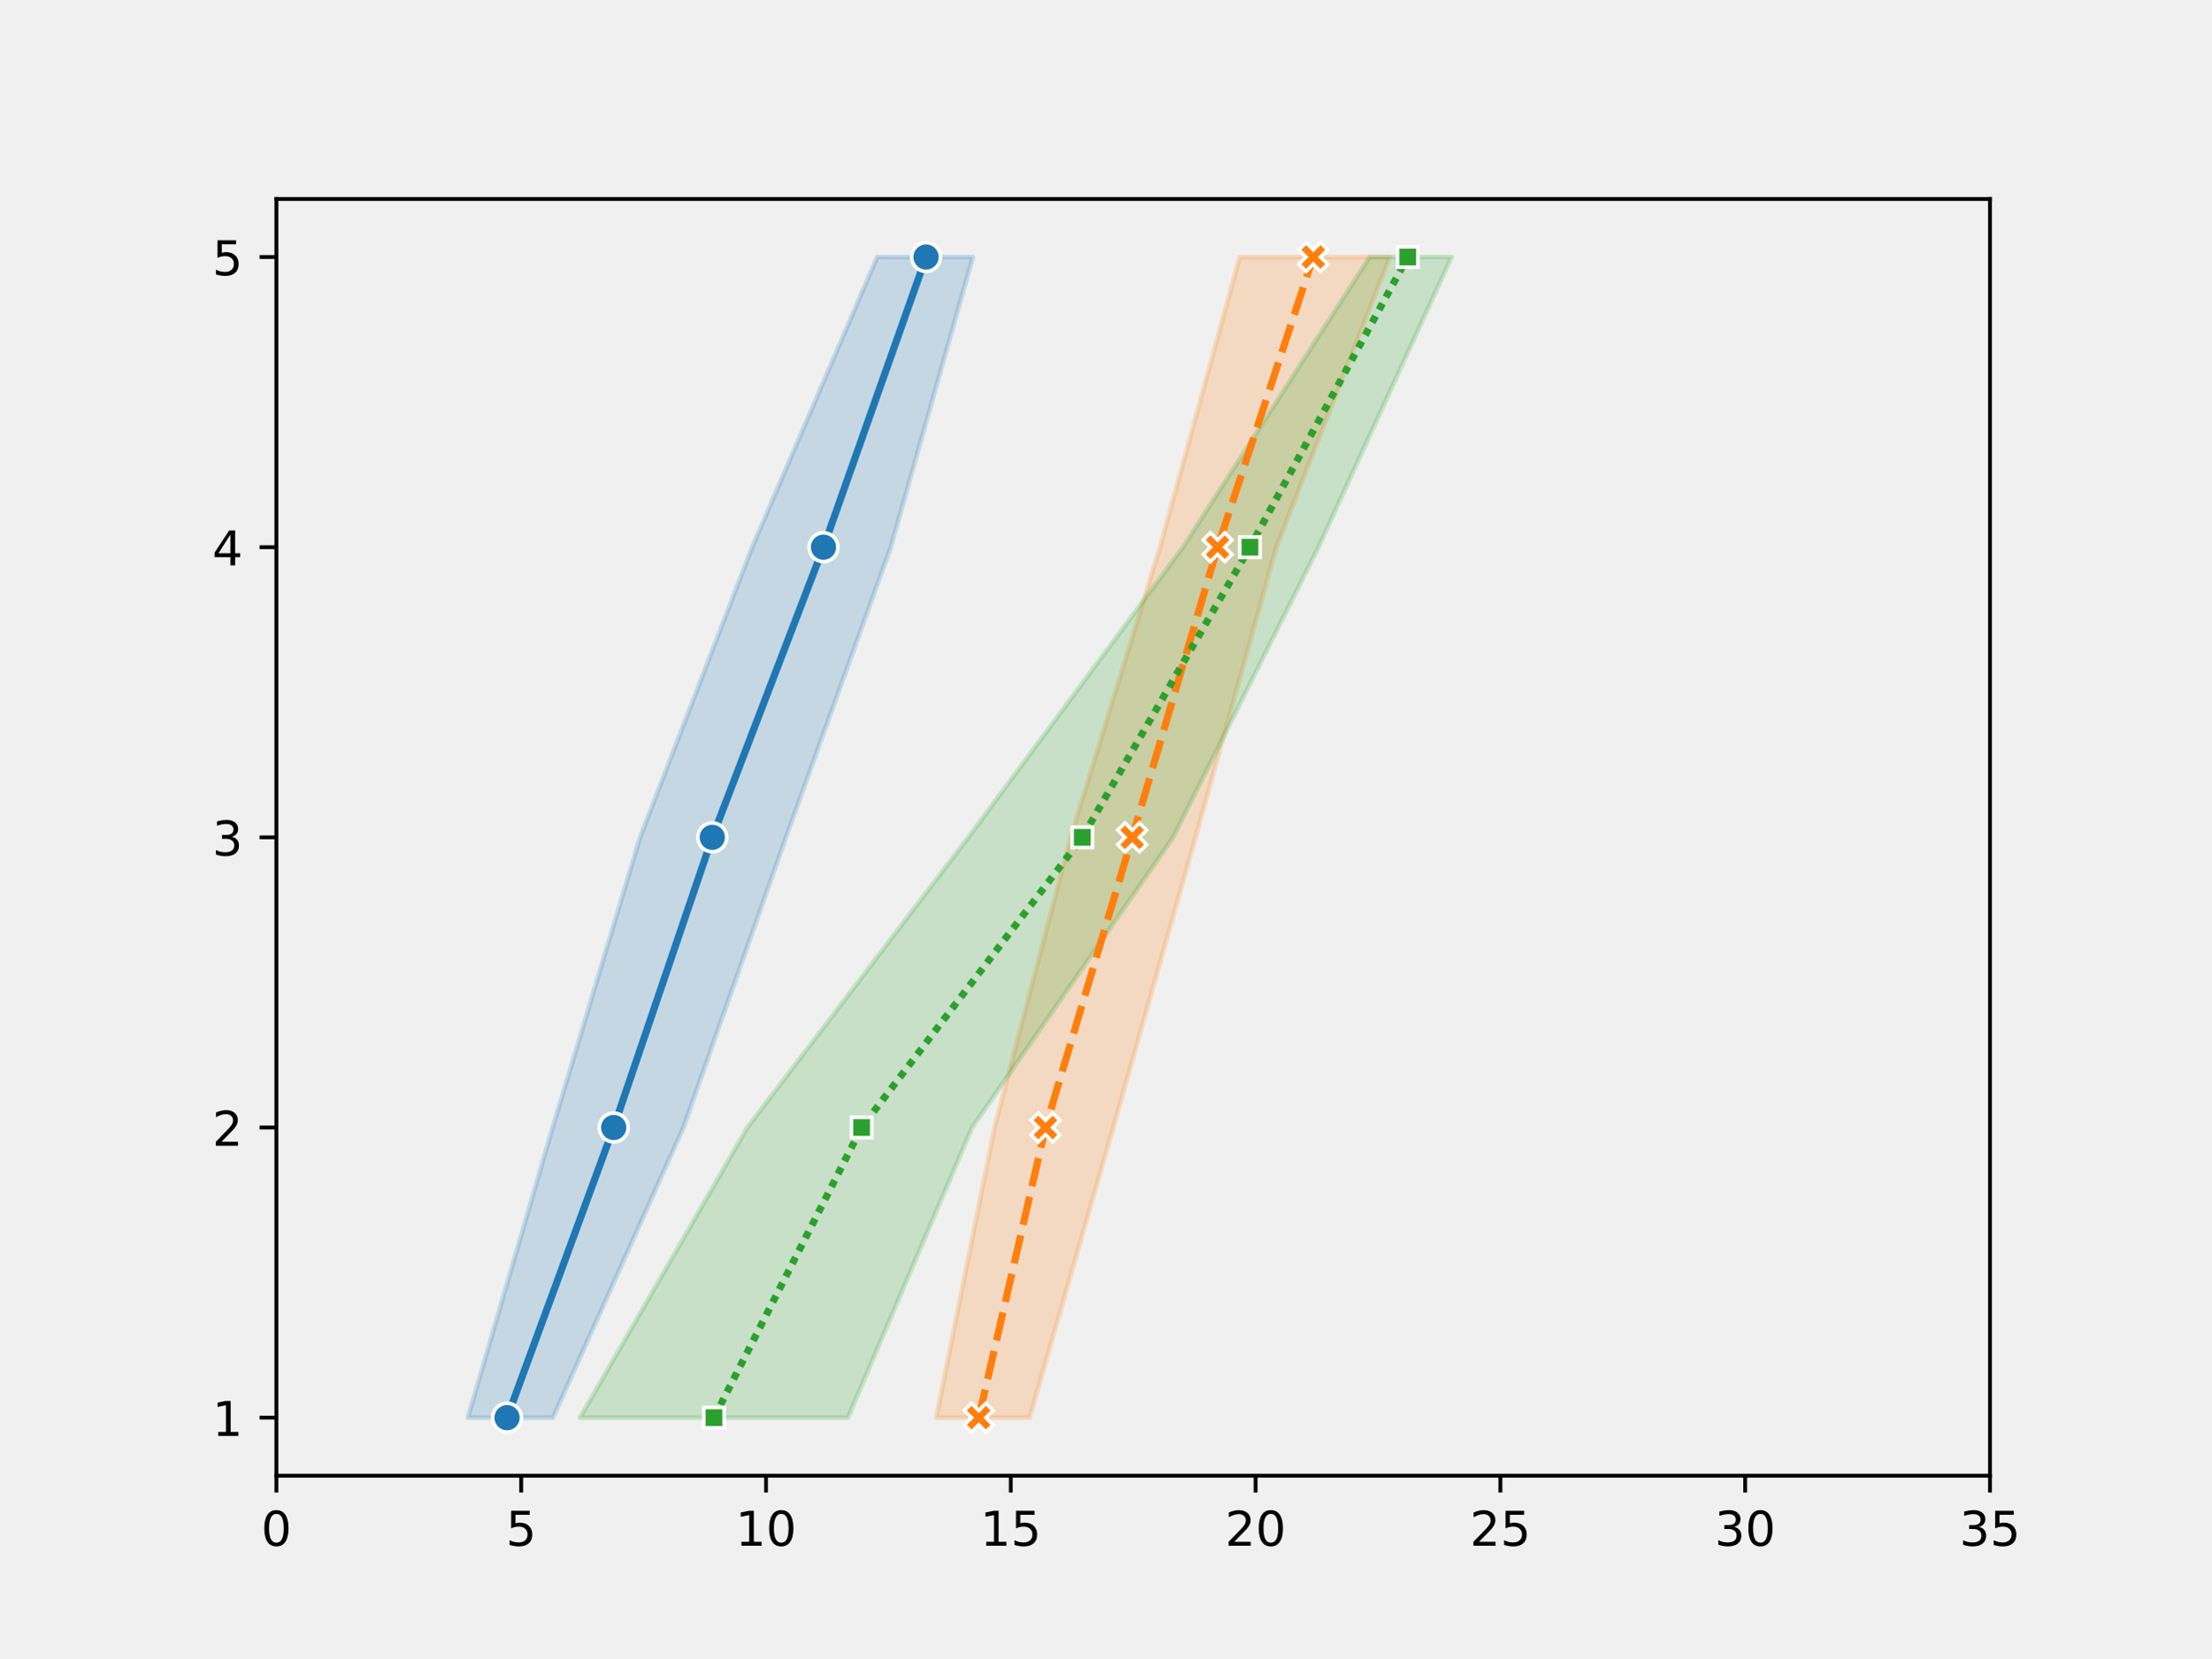
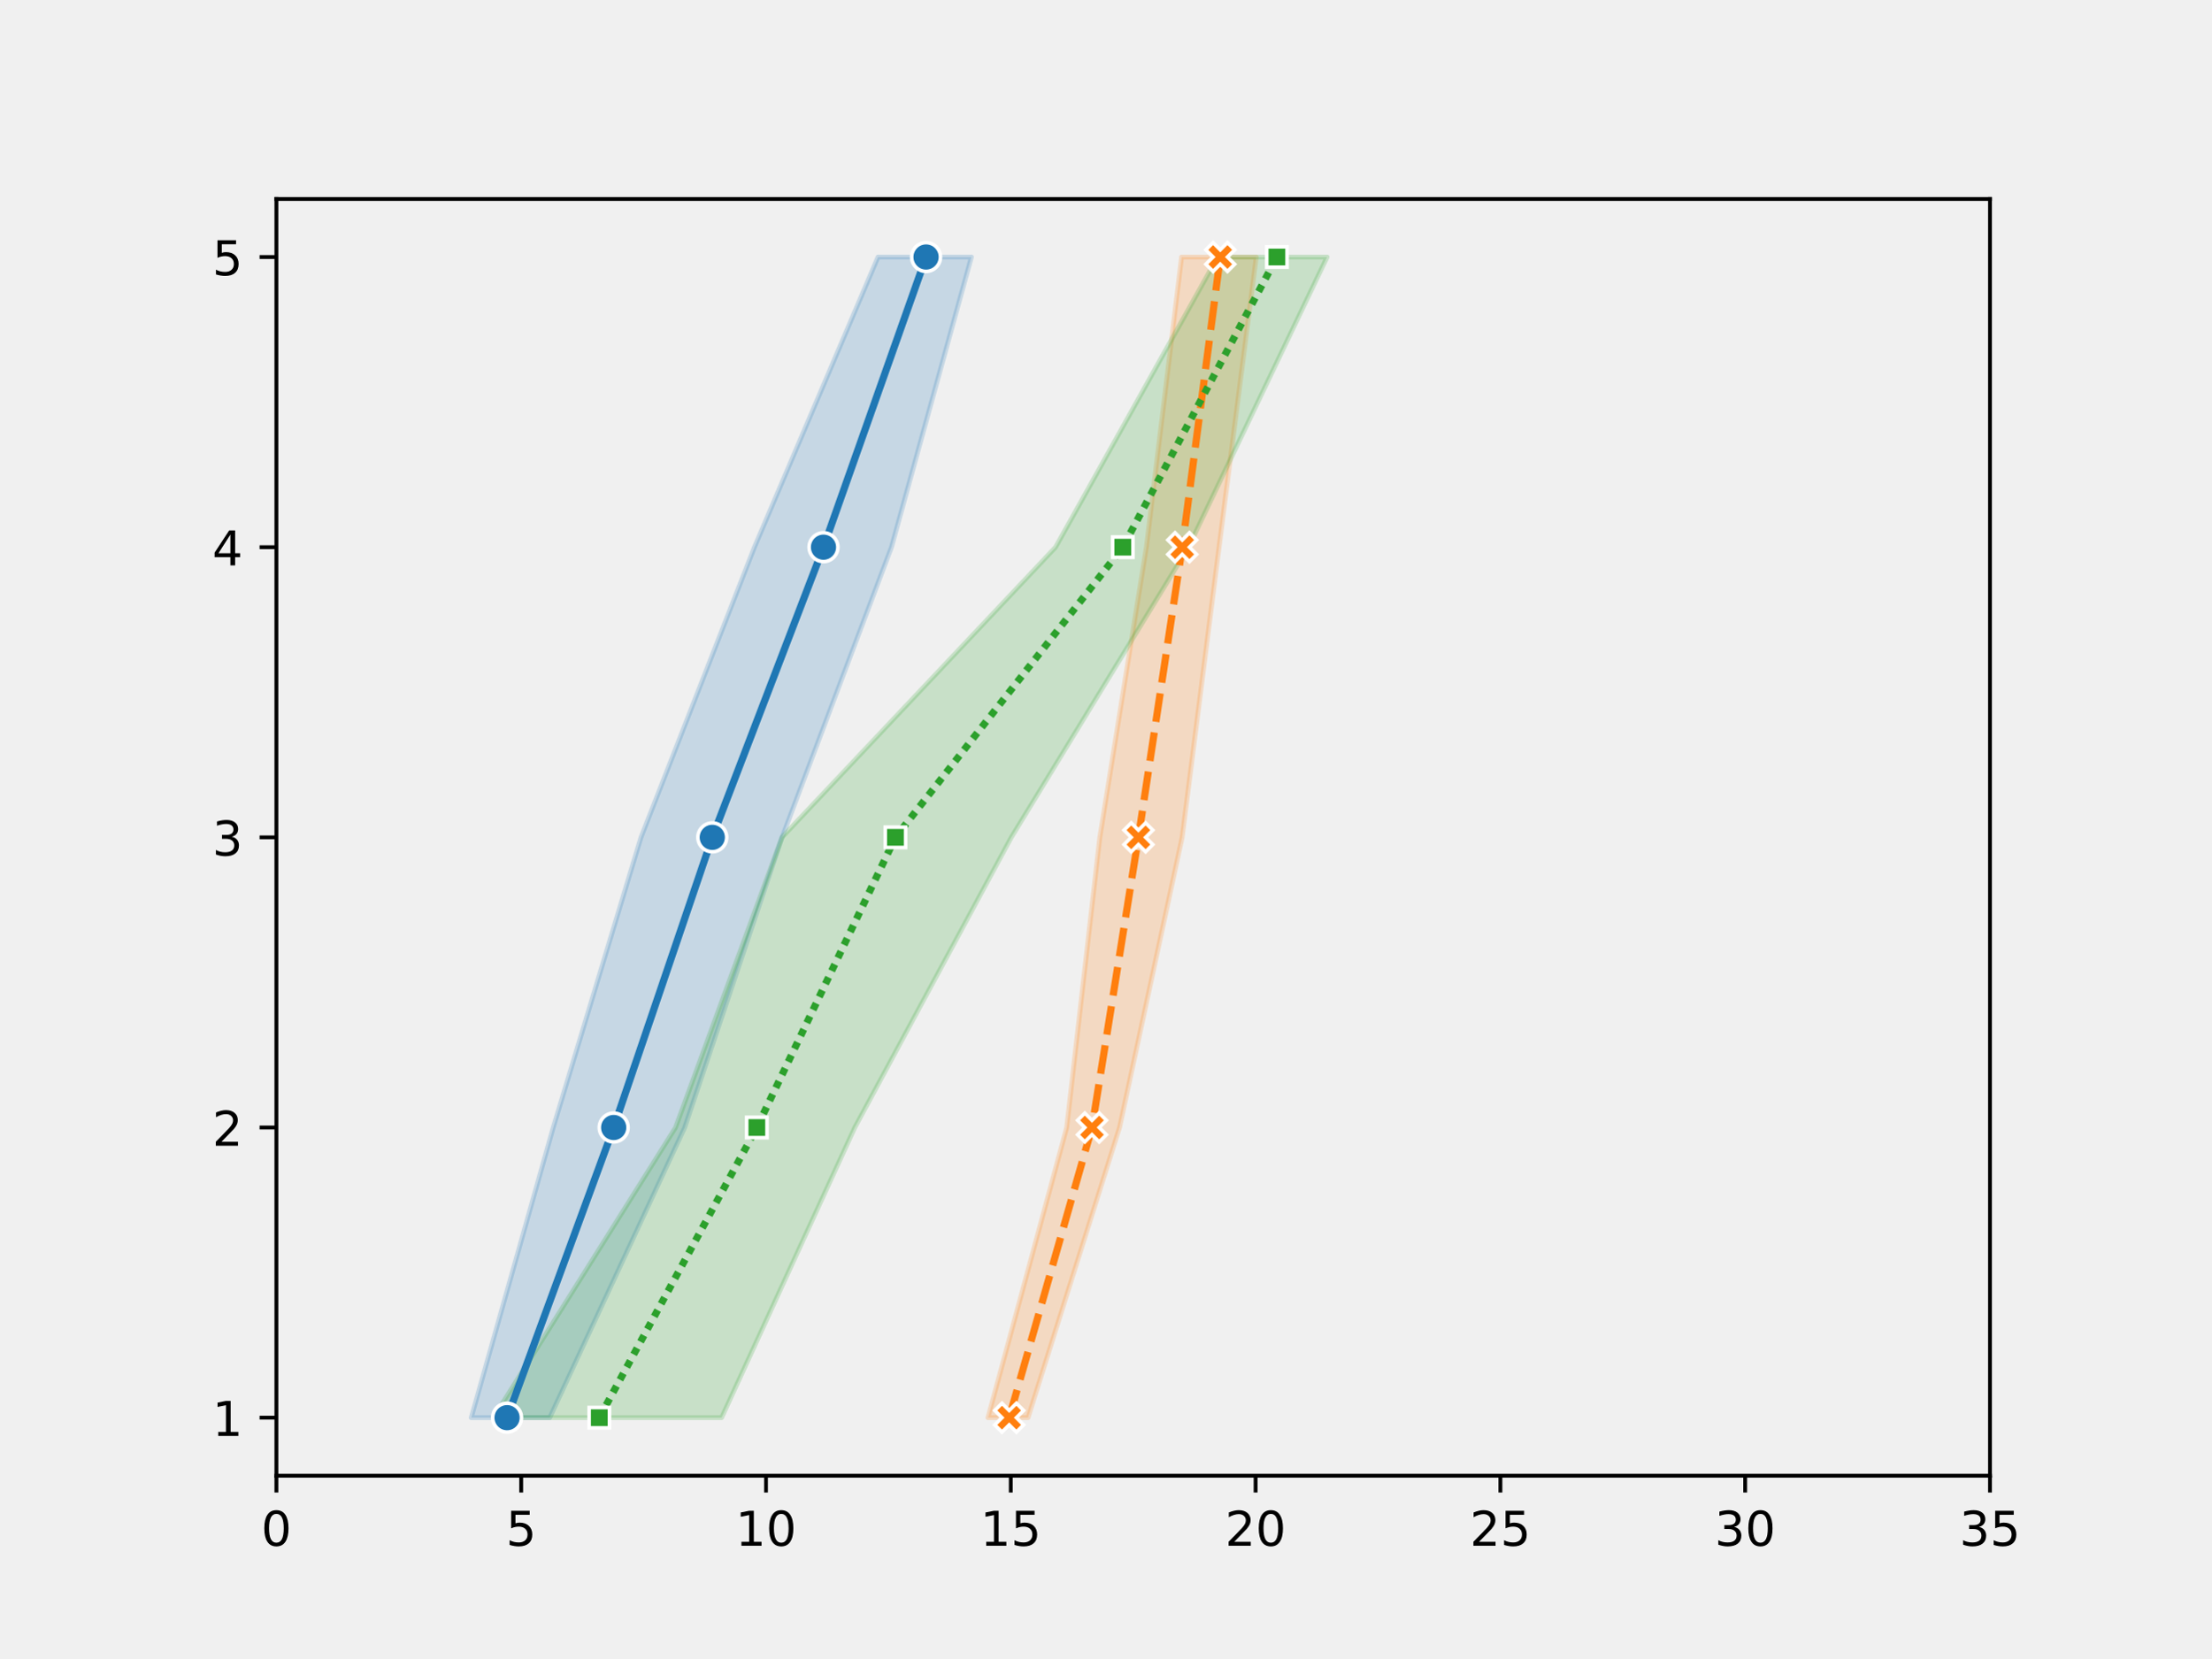
<svg xmlns="http://www.w3.org/2000/svg" xmlns:xlink="http://www.w3.org/1999/xlink" width="460.8pt" height="345.6pt" viewBox="0 0 460.8 345.6" version="1.1">
  <defs>
    <style type="text/css">*{stroke-linejoin: round; stroke-linecap: butt}</style>
  </defs>
  <g id="figure_1">
    <g id="patch_1">
      <path d="M 0 345.6  L 460.8 345.6  L 460.8 0  L 0 0  L 0 345.6  z " style="fill: none" />
    </g>
    <g id="axes_1">
      <g id="patch_2">
        <path d="M 57.6 307.584  L 414.72 307.584  L 414.72 41.472  L 57.6 41.472  L 57.6 307.584  z " style="fill: none" />
      </g>
      <g id="PolyCollection_1">
        <defs>
-           <path id="me4d422a947" d="M 115.217 -50.112  L 97.515 -50.112  L 115.186 -110.592  L 133.404 -171.072  L 156.768 -231.552  L 182.828 -292.032  L 202.747 -292.032  L 202.747 -292.032  L 185.632 -231.552  L 163.786 -171.072  L 142.419 -110.592  L 115.217 -50.112  z " style="stroke: #1f77b4; stroke-opacity: 0.2" />
-         </defs>
-         <g clip-path="url(#pfb52a34986)">
-           <use xlink:href="#me4d422a947" x="0" y="345.6" style="fill: #1f77b4; fill-opacity: 0.2; stroke: #1f77b4; stroke-opacity: 0.2" />
+           <path id="md9949585d8" d="M 114.556 -50.112  L 98.199 -50.112  L 115.291 -110.592  L 133.58 -171.072  L 157.224 -231.552  L 182.983 -292.032  L 202.446 -292.032  L 202.446 -292.032  L 185.783 -231.552  L 162.981 -171.072  L 142.686 -110.592  L 114.556 -50.112  z " style="stroke: #1f77b4; stroke-opacity: 0.2" />
+         </defs>
+         <g clip-path="url(#pfbb97240e2)">
+           <use xlink:href="#md9949585d8" x="0" y="345.6" style="fill: #1f77b4; fill-opacity: 0.2; stroke: #1f77b4; stroke-opacity: 0.2" />
        </g>
      </g>
      <g id="PolyCollection_2">
        <defs>
-           <path id="m662b2735f4" d="M 214.579 -50.112  L 195.126 -50.112  L 207.257 -110.592  L 223.118 -171.072  L 241.752 -231.552  L 258.363 -292.032  L 289.658 -292.032  L 289.658 -292.032  L 265.997 -231.552  L 249.163 -171.072  L 232.012 -110.592  L 214.579 -50.112  z " style="stroke: #ff7f0e; stroke-opacity: 0.2" />
-         </defs>
-         <g clip-path="url(#pfb52a34986)">
-           <use xlink:href="#m662b2735f4" x="0" y="345.6" style="fill: #ff7f0e; fill-opacity: 0.2; stroke: #ff7f0e; stroke-opacity: 0.2" />
+           <path id="m6e9b8399bf" d="M 214.243 -50.112  L 205.895 -50.112  L 222.306 -110.592  L 229.206 -171.072  L 238.909 -231.552  L 246.247 -292.032  L 261.809 -292.032  L 261.809 -292.032  L 254.055 -231.552  L 246.361 -171.072  L 233.313 -110.592  L 214.243 -50.112  z " style="stroke: #ff7f0e; stroke-opacity: 0.2" />
+         </defs>
+         <g clip-path="url(#pfbb97240e2)">
+           <use xlink:href="#m6e9b8399bf" x="0" y="345.6" style="fill: #ff7f0e; fill-opacity: 0.2; stroke: #ff7f0e; stroke-opacity: 0.2" />
        </g>
      </g>
      <g id="PolyCollection_3">
        <defs>
-           <path id="mebe32f72d6" d="M 176.69 -50.112  L 120.871 -50.112  L 155.762 -110.592  L 201.81 -171.072  L 246.544 -231.552  L 285.429 -292.032  L 302.519 -292.032  L 302.519 -292.032  L 274.764 -231.552  L 244.477 -171.072  L 202.582 -110.592  L 176.69 -50.112  z " style="stroke: #2ca02c; stroke-opacity: 0.2" />
-         </defs>
-         <g clip-path="url(#pfb52a34986)">
-           <use xlink:href="#mebe32f72d6" x="0" y="345.6" style="fill: #2ca02c; fill-opacity: 0.2; stroke: #2ca02c; stroke-opacity: 0.2" />
+           <path id="m5377f4fdf7" d="M 150.375 -50.112  L 102.802 -50.112  L 140.779 -110.592  L 162.956 -171.072  L 219.98 -231.552  L 253.763 -292.032  L 276.58 -292.032  L 276.58 -292.032  L 247.684 -231.552  L 210.758 -171.072  L 178.138 -110.592  L 150.375 -50.112  z " style="stroke: #2ca02c; stroke-opacity: 0.2" />
+         </defs>
+         <g clip-path="url(#pfbb97240e2)">
+           <use xlink:href="#m5377f4fdf7" x="0" y="345.6" style="fill: #2ca02c; fill-opacity: 0.2; stroke: #2ca02c; stroke-opacity: 0.2" />
        </g>
      </g>
      <g id="matplotlib.axis_1">
        <g id="xtick_1">
          <g id="line2d_1">
            <defs>
-               <path id="m11a3b28a5e" d="M 0 0  L 0 3.5  " style="stroke: #000000; stroke-width: 0.8" />
+               <path id="ma019f28021" d="M 0 0  L 0 3.5  " style="stroke: #000000; stroke-width: 0.8" />
            </defs>
            <g>
-               <use xlink:href="#m11a3b28a5e" x="57.6" y="307.584" style="stroke: #000000; stroke-width: 0.8" />
+               <use xlink:href="#ma019f28021" x="57.6" y="307.584" style="stroke: #000000; stroke-width: 0.8" />
            </g>
          </g>
          <g id="text_1">
            <g transform="translate(54.41875 322.1824) scale(0.1 -0.1)">
              <defs>
                <path id="DejaVuSans-30" d="M 2034 4250  Q 1547 4250 1301 3770  Q 1056 3291 1056 2328  Q 1056 1369 1301 889  Q 1547 409 2034 409  Q 2525 409 2770 889  Q 3016 1369 3016 2328  Q 3016 3291 2770 3770  Q 2525 4250 2034 4250  z M 2034 4750  Q 2819 4750 3233 4129  Q 3647 3509 3647 2328  Q 3647 1150 3233 529  Q 2819 -91 2034 -91  Q 1250 -91 836 529  Q 422 1150 422 2328  Q 422 3509 836 4129  Q 1250 4750 2034 4750  z " transform="scale(0.015625)" />
              </defs>
              <use xlink:href="#DejaVuSans-30" />
            </g>
          </g>
        </g>
        <g id="xtick_2">
          <g id="line2d_2">
            <g>
-               <use xlink:href="#m11a3b28a5e" x="108.617" y="307.584" style="stroke: #000000; stroke-width: 0.8" />
+               <use xlink:href="#ma019f28021" x="108.617" y="307.584" style="stroke: #000000; stroke-width: 0.8" />
            </g>
          </g>
          <g id="text_2">
            <g transform="translate(105.4359 322.1824) scale(0.1 -0.1)">
              <defs>
                <path id="DejaVuSans-35" d="M 691 4666  L 3169 4666  L 3169 4134  L 1269 4134  L 1269 2991  Q 1406 3038 1543 3061  Q 1681 3084 1819 3084  Q 2600 3084 3056 2656  Q 3513 2228 3513 1497  Q 3513 744 3044 326  Q 2575 -91 1722 -91  Q 1428 -91 1123 -41  Q 819 9 494 109  L 494 744  Q 775 591 1075 516  Q 1375 441 1709 441  Q 2250 441 2565 725  Q 2881 1009 2881 1497  Q 2881 1984 2565 2268  Q 2250 2553 1709 2553  Q 1456 2553 1204 2497  Q 953 2441 691 2322  L 691 4666  z " transform="scale(0.015625)" />
              </defs>
              <use xlink:href="#DejaVuSans-35" />
            </g>
          </g>
        </g>
        <g id="xtick_3">
          <g id="line2d_3">
            <g>
-               <use xlink:href="#m11a3b28a5e" x="159.634" y="307.584" style="stroke: #000000; stroke-width: 0.8" />
+               <use xlink:href="#ma019f28021" x="159.634" y="307.584" style="stroke: #000000; stroke-width: 0.8" />
            </g>
          </g>
          <g id="text_3">
            <g transform="translate(153.2718 322.1824) scale(0.1 -0.1)">
              <defs>
                <path id="DejaVuSans-31" d="M 794 531  L 1825 531  L 1825 4091  L 703 3866  L 703 4441  L 1819 4666  L 2450 4666  L 2450 531  L 3481 531  L 3481 0  L 794 0  L 794 531  z " transform="scale(0.015625)" />
              </defs>
              <use xlink:href="#DejaVuSans-31" />
              <use xlink:href="#DejaVuSans-30" x="63.623" />
            </g>
          </g>
        </g>
        <g id="xtick_4">
          <g id="line2d_4">
            <g>
-               <use xlink:href="#m11a3b28a5e" x="210.651" y="307.584" style="stroke: #000000; stroke-width: 0.8" />
+               <use xlink:href="#ma019f28021" x="210.651" y="307.584" style="stroke: #000000; stroke-width: 0.8" />
            </g>
          </g>
          <g id="text_4">
            <g transform="translate(204.2889 322.1824) scale(0.1 -0.1)">
              <use xlink:href="#DejaVuSans-31" />
              <use xlink:href="#DejaVuSans-35" x="63.623" />
            </g>
          </g>
        </g>
        <g id="xtick_5">
          <g id="line2d_5">
            <g>
-               <use xlink:href="#m11a3b28a5e" x="261.669" y="307.584" style="stroke: #000000; stroke-width: 0.8" />
+               <use xlink:href="#ma019f28021" x="261.669" y="307.584" style="stroke: #000000; stroke-width: 0.8" />
            </g>
          </g>
          <g id="text_5">
            <g transform="translate(255.3061 322.1824) scale(0.1 -0.1)">
              <defs>
                <path id="DejaVuSans-32" d="M 1228 531  L 3431 531  L 3431 0  L 469 0  L 469 531  Q 828 903 1448 1529  Q 2069 2156 2228 2338  Q 2531 2678 2651 2914  Q 2772 3150 2772 3378  Q 2772 3750 2511 3984  Q 2250 4219 1831 4219  Q 1534 4219 1204 4116  Q 875 4013 500 3803  L 500 4441  Q 881 4594 1212 4672  Q 1544 4750 1819 4750  Q 2544 4750 2975 4387  Q 3406 4025 3406 3419  Q 3406 3131 3298 2873  Q 3191 2616 2906 2266  Q 2828 2175 2409 1742  Q 1991 1309 1228 531  z " transform="scale(0.015625)" />
              </defs>
              <use xlink:href="#DejaVuSans-32" />
              <use xlink:href="#DejaVuSans-30" x="63.623" />
            </g>
          </g>
        </g>
        <g id="xtick_6">
          <g id="line2d_6">
            <g>
-               <use xlink:href="#m11a3b28a5e" x="312.686" y="307.584" style="stroke: #000000; stroke-width: 0.8" />
+               <use xlink:href="#ma019f28021" x="312.686" y="307.584" style="stroke: #000000; stroke-width: 0.8" />
            </g>
          </g>
          <g id="text_6">
            <g transform="translate(306.3232 322.1824) scale(0.1 -0.1)">
              <use xlink:href="#DejaVuSans-32" />
              <use xlink:href="#DejaVuSans-35" x="63.623" />
            </g>
          </g>
        </g>
        <g id="xtick_7">
          <g id="line2d_7">
            <g>
-               <use xlink:href="#m11a3b28a5e" x="363.703" y="307.584" style="stroke: #000000; stroke-width: 0.8" />
+               <use xlink:href="#ma019f28021" x="363.703" y="307.584" style="stroke: #000000; stroke-width: 0.8" />
            </g>
          </g>
          <g id="text_7">
            <g transform="translate(357.3404 322.1824) scale(0.1 -0.1)">
              <defs>
                <path id="DejaVuSans-33" d="M 2597 2516  Q 3050 2419 3304 2112  Q 3559 1806 3559 1356  Q 3559 666 3084 287  Q 2609 -91 1734 -91  Q 1441 -91 1130 -33  Q 819 25 488 141  L 488 750  Q 750 597 1062 519  Q 1375 441 1716 441  Q 2309 441 2620 675  Q 2931 909 2931 1356  Q 2931 1769 2642 2001  Q 2353 2234 1838 2234  L 1294 2234  L 1294 2753  L 1863 2753  Q 2328 2753 2575 2939  Q 2822 3125 2822 3475  Q 2822 3834 2567 4026  Q 2313 4219 1838 4219  Q 1578 4219 1281 4162  Q 984 4106 628 3988  L 628 4550  Q 988 4650 1302 4700  Q 1616 4750 1894 4750  Q 2613 4750 3031 4423  Q 3450 4097 3450 3541  Q 3450 3153 3228 2886  Q 3006 2619 2597 2516  z " transform="scale(0.015625)" />
              </defs>
              <use xlink:href="#DejaVuSans-33" />
              <use xlink:href="#DejaVuSans-30" x="63.623" />
            </g>
          </g>
        </g>
        <g id="xtick_8">
          <g id="line2d_8">
            <g>
-               <use xlink:href="#m11a3b28a5e" x="414.72" y="307.584" style="stroke: #000000; stroke-width: 0.8" />
+               <use xlink:href="#ma019f28021" x="414.72" y="307.584" style="stroke: #000000; stroke-width: 0.8" />
            </g>
          </g>
          <g id="text_8">
            <g transform="translate(408.3575 322.1824) scale(0.1 -0.1)">
              <use xlink:href="#DejaVuSans-33" />
              <use xlink:href="#DejaVuSans-35" x="63.623" />
            </g>
          </g>
        </g>
      </g>
      <g id="matplotlib.axis_2">
        <g id="ytick_1">
          <g id="line2d_9">
            <defs>
-               <path id="m2564e98853" d="M 0 0  L -3.5 0  " style="stroke: #000000; stroke-width: 0.8" />
+               <path id="maf44a44c9f" d="M 0 0  L -3.5 0  " style="stroke: #000000; stroke-width: 0.8" />
            </defs>
            <g>
-               <use xlink:href="#m2564e98853" x="57.6" y="295.488" style="stroke: #000000; stroke-width: 0.8" />
+               <use xlink:href="#maf44a44c9f" x="57.6" y="295.488" style="stroke: #000000; stroke-width: 0.8" />
            </g>
          </g>
          <g id="text_9">
            <g transform="translate(44.2375 299.2872) scale(0.1 -0.1)">
              <use xlink:href="#DejaVuSans-31" />
            </g>
          </g>
        </g>
        <g id="ytick_2">
          <g id="line2d_10">
            <g>
-               <use xlink:href="#m2564e98853" x="57.6" y="235.008" style="stroke: #000000; stroke-width: 0.8" />
+               <use xlink:href="#maf44a44c9f" x="57.6" y="235.008" style="stroke: #000000; stroke-width: 0.8" />
            </g>
          </g>
          <g id="text_10">
            <g transform="translate(44.2375 238.8072) scale(0.1 -0.1)">
              <use xlink:href="#DejaVuSans-32" />
            </g>
          </g>
        </g>
        <g id="ytick_3">
          <g id="line2d_11">
            <g>
-               <use xlink:href="#m2564e98853" x="57.6" y="174.528" style="stroke: #000000; stroke-width: 0.8" />
+               <use xlink:href="#maf44a44c9f" x="57.6" y="174.528" style="stroke: #000000; stroke-width: 0.8" />
            </g>
          </g>
          <g id="text_11">
            <g transform="translate(44.2375 178.3272) scale(0.1 -0.1)">
              <use xlink:href="#DejaVuSans-33" />
            </g>
          </g>
        </g>
        <g id="ytick_4">
          <g id="line2d_12">
            <g>
-               <use xlink:href="#m2564e98853" x="57.6" y="114.048" style="stroke: #000000; stroke-width: 0.8" />
+               <use xlink:href="#maf44a44c9f" x="57.6" y="114.048" style="stroke: #000000; stroke-width: 0.8" />
            </g>
          </g>
          <g id="text_12">
            <g transform="translate(44.2375 117.8472) scale(0.1 -0.1)">
              <defs>
                <path id="DejaVuSans-34" d="M 2419 4116  L 825 1625  L 2419 1625  L 2419 4116  z M 2253 4666  L 3047 4666  L 3047 1625  L 3713 1625  L 3713 1100  L 3047 1100  L 3047 0  L 2419 0  L 2419 1100  L 313 1100  L 313 1709  L 2253 4666  z " transform="scale(0.015625)" />
              </defs>
              <use xlink:href="#DejaVuSans-34" />
            </g>
          </g>
        </g>
        <g id="ytick_5">
          <g id="line2d_13">
            <g>
-               <use xlink:href="#m2564e98853" x="57.6" y="53.568" style="stroke: #000000; stroke-width: 0.8" />
+               <use xlink:href="#maf44a44c9f" x="57.6" y="53.568" style="stroke: #000000; stroke-width: 0.8" />
            </g>
          </g>
          <g id="text_13">
            <g transform="translate(44.2375 57.36722) scale(0.1 -0.1)">
              <use xlink:href="#DejaVuSans-35" />
            </g>
          </g>
        </g>
      </g>
      <g id="line2d_14">
-         <path d="M 105.672 295.488  L 127.89 235.008  L 148.44 174.528  L 171.615 114.048  L 192.992 53.568  " clip-path="url(#pfb52a34986)" style="fill: none; stroke: #1f77b4; stroke-width: 1.5; stroke-linecap: square" />
-         <defs>
-           <path id="m0f9fd9823a" d="M 0 3  C 0.796 3 1.559 2.684 2.121 2.121  C 2.684 1.559 3 0.796 3 0  C 3 -0.796 2.684 -1.559 2.121 -2.121  C 1.559 -2.684 0.796 -3 0 -3  C -0.796 -3 -1.559 -2.684 -2.121 -2.121  C -2.684 -1.559 -3 -0.796 -3 0  C -3 0.796 -2.684 1.559 -2.121 2.121  C -1.559 2.684 -0.796 3 0 3  z " style="stroke: #ffffff; stroke-width: 0.75" />
-         </defs>
-         <g clip-path="url(#pfb52a34986)">
-           <use xlink:href="#m0f9fd9823a" x="105.672" y="295.488" style="fill: #1f77b4; stroke: #ffffff; stroke-width: 0.75" />
-           <use xlink:href="#m0f9fd9823a" x="127.89" y="235.008" style="fill: #1f77b4; stroke: #ffffff; stroke-width: 0.75" />
-           <use xlink:href="#m0f9fd9823a" x="148.44" y="174.528" style="fill: #1f77b4; stroke: #ffffff; stroke-width: 0.75" />
-           <use xlink:href="#m0f9fd9823a" x="171.615" y="114.048" style="fill: #1f77b4; stroke: #ffffff; stroke-width: 0.75" />
-           <use xlink:href="#m0f9fd9823a" x="192.992" y="53.568" style="fill: #1f77b4; stroke: #ffffff; stroke-width: 0.75" />
+         <path d="M 105.672 295.488  L 127.89 235.008  L 148.44 174.528  L 171.615 114.048  L 192.992 53.568  " clip-path="url(#pfbb97240e2)" style="fill: none; stroke: #1f77b4; stroke-width: 1.5; stroke-linecap: square" />
+         <defs>
+           <path id="m3e5e3abb65" d="M 0 3  C 0.796 3 1.559 2.684 2.121 2.121  C 2.684 1.559 3 0.796 3 0  C 3 -0.796 2.684 -1.559 2.121 -2.121  C 1.559 -2.684 0.796 -3 0 -3  C -0.796 -3 -1.559 -2.684 -2.121 -2.121  C -2.684 -1.559 -3 -0.796 -3 0  C -3 0.796 -2.684 1.559 -2.121 2.121  C -1.559 2.684 -0.796 3 0 3  z " style="stroke: #ffffff; stroke-width: 0.75" />
+         </defs>
+         <g clip-path="url(#pfbb97240e2)">
+           <use xlink:href="#m3e5e3abb65" x="105.672" y="295.488" style="fill: #1f77b4; stroke: #ffffff; stroke-width: 0.75" />
+           <use xlink:href="#m3e5e3abb65" x="127.89" y="235.008" style="fill: #1f77b4; stroke: #ffffff; stroke-width: 0.75" />
+           <use xlink:href="#m3e5e3abb65" x="148.44" y="174.528" style="fill: #1f77b4; stroke: #ffffff; stroke-width: 0.75" />
+           <use xlink:href="#m3e5e3abb65" x="171.615" y="114.048" style="fill: #1f77b4; stroke: #ffffff; stroke-width: 0.75" />
+           <use xlink:href="#m3e5e3abb65" x="192.992" y="53.568" style="fill: #1f77b4; stroke: #ffffff; stroke-width: 0.75" />
        </g>
      </g>
      <g id="line2d_15">
-         <path d="M 203.968 295.488  L 217.884 235.008  L 235.951 174.528  L 253.751 114.048  L 273.692 53.568  " clip-path="url(#pfb52a34986)" style="fill: none; stroke-dasharray: 6,2.25; stroke-dashoffset: 0; stroke: #ff7f0e; stroke-width: 1.5" />
-         <defs>
-           <path id="m1bfacb050c" d="M -1.5 3  L 0 1.5  L 1.5 3  L 3 1.5  L 1.5 0  L 3 -1.5  L 1.5 -3  L 0 -1.5  L -1.5 -3  L -3 -1.5  L -1.5 0  L -3 1.5  z " style="stroke: #ffffff; stroke-width: 0.75; stroke-linejoin: miter" />
-         </defs>
-         <g clip-path="url(#pfb52a34986)">
-           <use xlink:href="#m1bfacb050c" x="203.968" y="295.488" style="fill: #ff7f0e; stroke: #ffffff; stroke-width: 0.75; stroke-linejoin: miter" />
-           <use xlink:href="#m1bfacb050c" x="217.884" y="235.008" style="fill: #ff7f0e; stroke: #ffffff; stroke-width: 0.75; stroke-linejoin: miter" />
-           <use xlink:href="#m1bfacb050c" x="235.951" y="174.528" style="fill: #ff7f0e; stroke: #ffffff; stroke-width: 0.75; stroke-linejoin: miter" />
-           <use xlink:href="#m1bfacb050c" x="253.751" y="114.048" style="fill: #ff7f0e; stroke: #ffffff; stroke-width: 0.75; stroke-linejoin: miter" />
-           <use xlink:href="#m1bfacb050c" x="273.692" y="53.568" style="fill: #ff7f0e; stroke: #ffffff; stroke-width: 0.75; stroke-linejoin: miter" />
+         <path d="M 210.316 295.488  L 227.574 235.008  L 237.248 174.528  L 246.38 114.048  L 254.306 53.568  " clip-path="url(#pfbb97240e2)" style="fill: none; stroke-dasharray: 6,2.25; stroke-dashoffset: 0; stroke: #ff7f0e; stroke-width: 1.5" />
+         <defs>
+           <path id="m87c1bd128f" d="M -1.5 3  L 0 1.5  L 1.5 3  L 3 1.5  L 1.5 0  L 3 -1.5  L 1.5 -3  L 0 -1.5  L -1.5 -3  L -3 -1.5  L -1.5 0  L -3 1.5  z " style="stroke: #ffffff; stroke-width: 0.75; stroke-linejoin: miter" />
+         </defs>
+         <g clip-path="url(#pfbb97240e2)">
+           <use xlink:href="#m87c1bd128f" x="210.316" y="295.488" style="fill: #ff7f0e; stroke: #ffffff; stroke-width: 0.75; stroke-linejoin: miter" />
+           <use xlink:href="#m87c1bd128f" x="227.574" y="235.008" style="fill: #ff7f0e; stroke: #ffffff; stroke-width: 0.75; stroke-linejoin: miter" />
+           <use xlink:href="#m87c1bd128f" x="237.248" y="174.528" style="fill: #ff7f0e; stroke: #ffffff; stroke-width: 0.75; stroke-linejoin: miter" />
+           <use xlink:href="#m87c1bd128f" x="246.38" y="114.048" style="fill: #ff7f0e; stroke: #ffffff; stroke-width: 0.75; stroke-linejoin: miter" />
+           <use xlink:href="#m87c1bd128f" x="254.306" y="53.568" style="fill: #ff7f0e; stroke: #ffffff; stroke-width: 0.75; stroke-linejoin: miter" />
        </g>
      </g>
      <g id="line2d_16">
-         <path d="M 148.791 295.488  L 179.562 235.008  L 225.554 174.528  L 260.493 114.048  L 293.378 53.568  " clip-path="url(#pfb52a34986)" style="fill: none; stroke-dasharray: 1.5,1.5; stroke-dashoffset: 0; stroke: #2ca02c; stroke-width: 1.5" />
-         <defs>
-           <path id="m24976ac913" d="M -2.121 -2.121  L -2.121 2.121  L 2.121 2.121  L 2.121 -2.121  z " style="stroke: #ffffff; stroke-width: 0.75; stroke-linejoin: miter" />
-         </defs>
-         <g clip-path="url(#pfb52a34986)">
-           <use xlink:href="#m24976ac913" x="148.791" y="295.488" style="fill: #2ca02c; stroke: #ffffff; stroke-width: 0.75; stroke-linejoin: miter" />
-           <use xlink:href="#m24976ac913" x="179.562" y="235.008" style="fill: #2ca02c; stroke: #ffffff; stroke-width: 0.75; stroke-linejoin: miter" />
-           <use xlink:href="#m24976ac913" x="225.554" y="174.528" style="fill: #2ca02c; stroke: #ffffff; stroke-width: 0.75; stroke-linejoin: miter" />
-           <use xlink:href="#m24976ac913" x="260.493" y="114.048" style="fill: #2ca02c; stroke: #ffffff; stroke-width: 0.75; stroke-linejoin: miter" />
-           <use xlink:href="#m24976ac913" x="293.378" y="53.568" style="fill: #2ca02c; stroke: #ffffff; stroke-width: 0.75; stroke-linejoin: miter" />
+         <path d="M 124.896 295.488  L 157.726 235.008  L 186.607 174.528  L 233.997 114.048  L 266.113 53.568  " clip-path="url(#pfbb97240e2)" style="fill: none; stroke-dasharray: 1.5,1.5; stroke-dashoffset: 0; stroke: #2ca02c; stroke-width: 1.5" />
+         <defs>
+           <path id="m249f19e6d5" d="M -2.121 -2.121  L -2.121 2.121  L 2.121 2.121  L 2.121 -2.121  z " style="stroke: #ffffff; stroke-width: 0.75; stroke-linejoin: miter" />
+         </defs>
+         <g clip-path="url(#pfbb97240e2)">
+           <use xlink:href="#m249f19e6d5" x="124.896" y="295.488" style="fill: #2ca02c; stroke: #ffffff; stroke-width: 0.75; stroke-linejoin: miter" />
+           <use xlink:href="#m249f19e6d5" x="157.726" y="235.008" style="fill: #2ca02c; stroke: #ffffff; stroke-width: 0.75; stroke-linejoin: miter" />
+           <use xlink:href="#m249f19e6d5" x="186.607" y="174.528" style="fill: #2ca02c; stroke: #ffffff; stroke-width: 0.75; stroke-linejoin: miter" />
+           <use xlink:href="#m249f19e6d5" x="233.997" y="114.048" style="fill: #2ca02c; stroke: #ffffff; stroke-width: 0.75; stroke-linejoin: miter" />
+           <use xlink:href="#m249f19e6d5" x="266.113" y="53.568" style="fill: #2ca02c; stroke: #ffffff; stroke-width: 0.75; stroke-linejoin: miter" />
        </g>
      </g>
      <g id="patch_3">
        <path d="M 57.6 307.584  L 57.6 41.472  " style="fill: none; stroke: #000000; stroke-width: 0.8; stroke-linejoin: miter; stroke-linecap: square" />
      </g>
      <g id="patch_4">
        <path d="M 414.72 307.584  L 414.72 41.472  " style="fill: none; stroke: #000000; stroke-width: 0.8; stroke-linejoin: miter; stroke-linecap: square" />
      </g>
      <g id="patch_5">
        <path d="M 57.6 307.584  L 414.72 307.584  " style="fill: none; stroke: #000000; stroke-width: 0.8; stroke-linejoin: miter; stroke-linecap: square" />
      </g>
      <g id="patch_6">
        <path d="M 57.6 41.472  L 414.72 41.472  " style="fill: none; stroke: #000000; stroke-width: 0.8; stroke-linejoin: miter; stroke-linecap: square" />
      </g>
    </g>
  </g>
  <defs>
-     <clipPath id="pfb52a34986">
+     <clipPath id="pfbb97240e2">
      <rect x="57.6" y="41.472" width="357.12" height="266.112" />
    </clipPath>
  </defs>
</svg>
